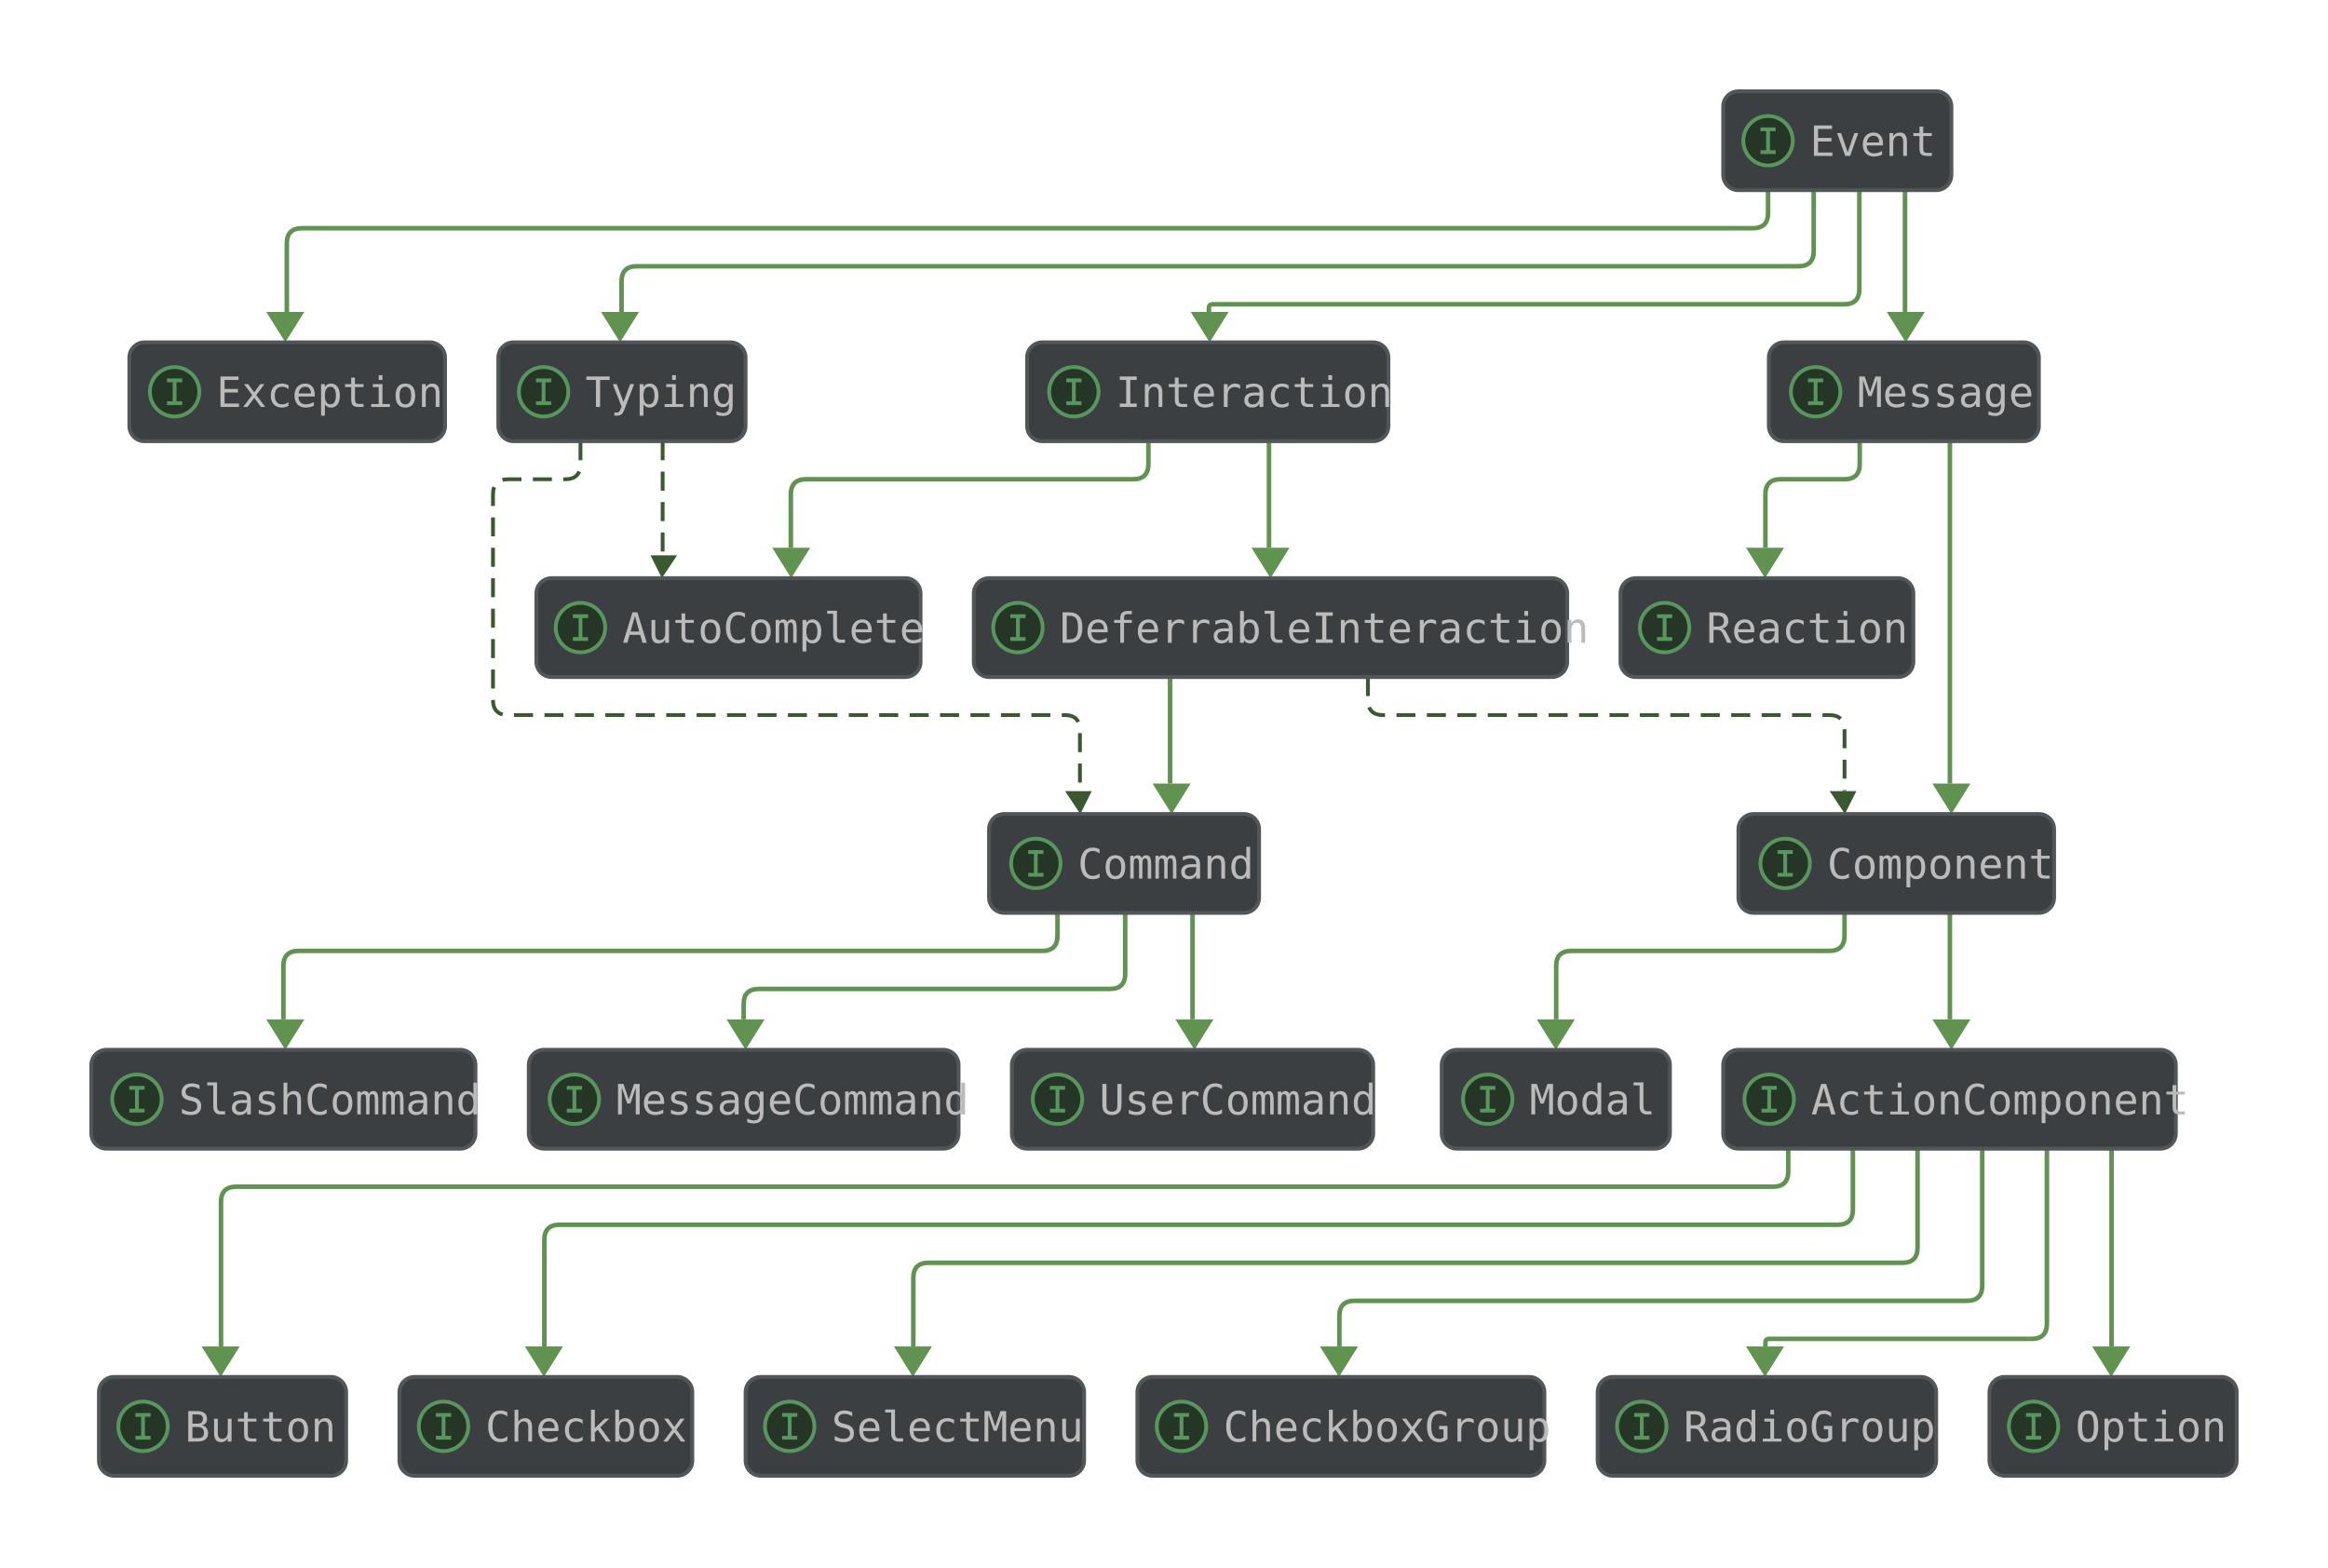
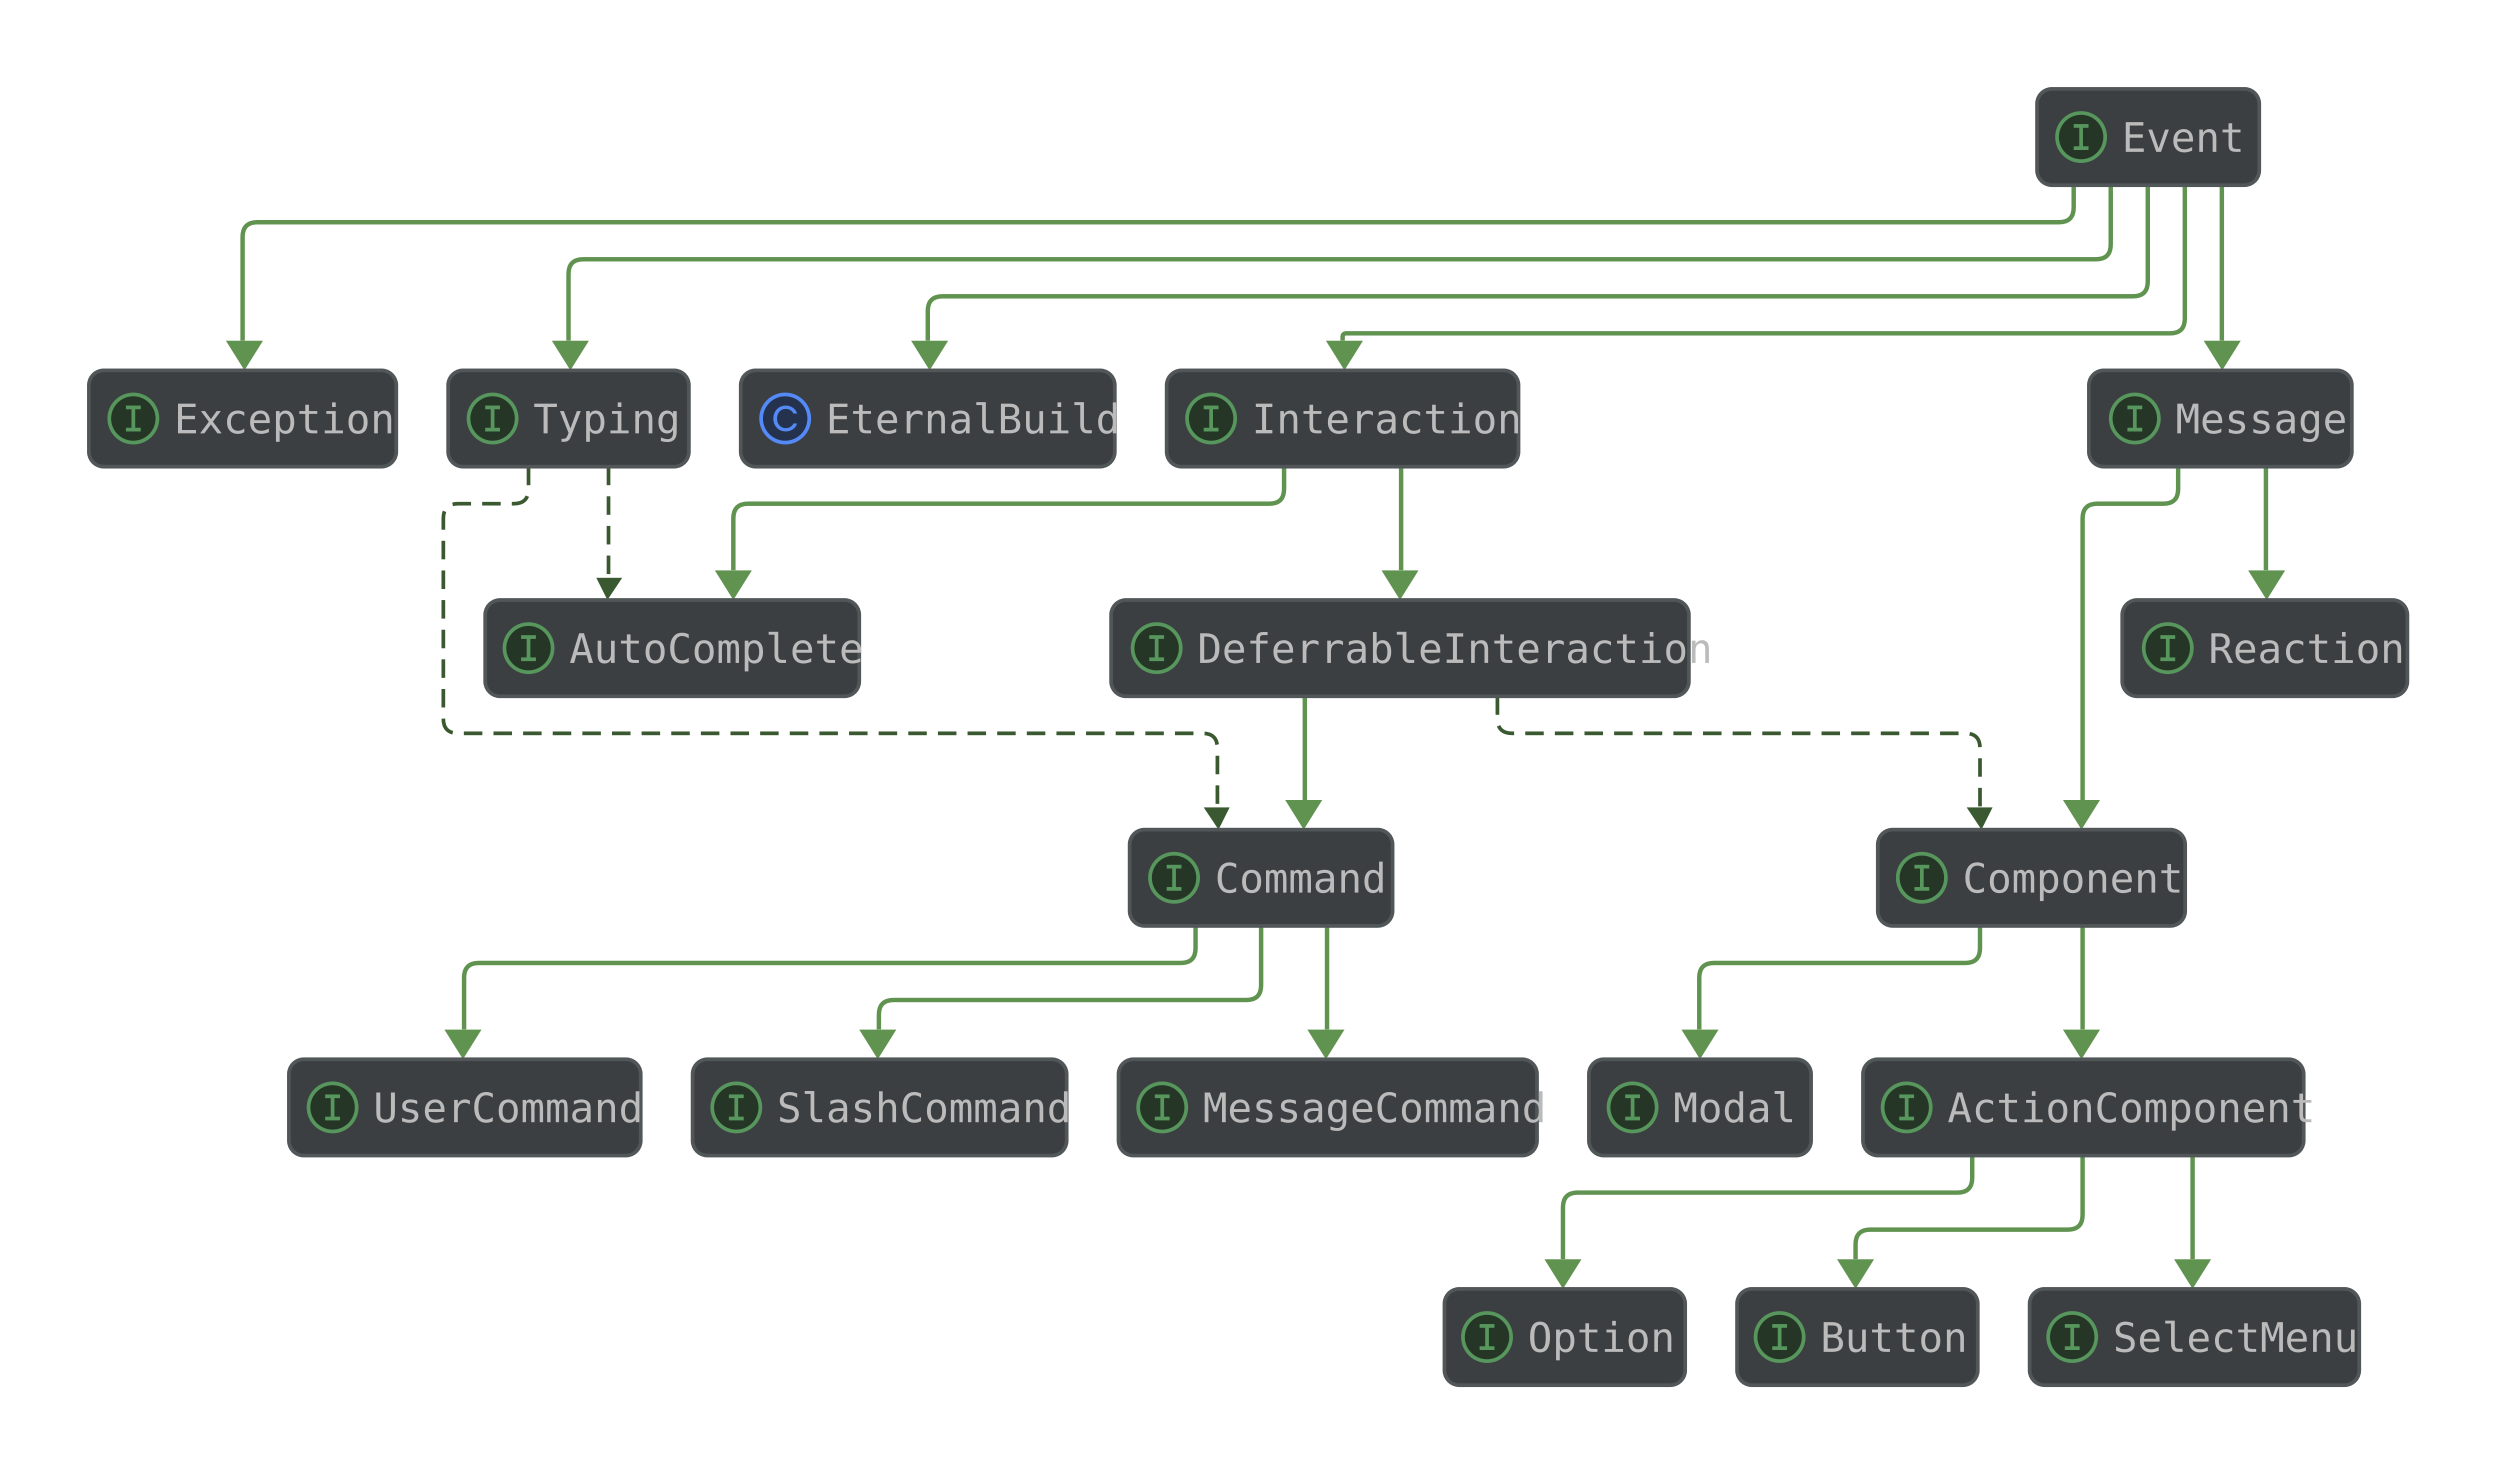
- <svg xmlns="http://www.w3.org/2000/svg" width="612" height="412" viewBox="0 0 612 412">
+ <svg xmlns="http://www.w3.org/2000/svg" width="675" height="398" viewBox="0 0 675 398">
  <style>
    .box { fill: #3C3F41; stroke: #515658; stroke-width: 1; }
    .lbl { font-family: Consolas, monospace; font-size: 11px; fill: #BBBBBB; }
    .e   { stroke: #609350; stroke-width: 1.2; fill: none; }
    .d   { stroke: #3A5930; stroke-width: 1; fill: none; stroke-dasharray: 5,3; }
    .da  { stroke: #3A5930; stroke-width: 1; fill: none; }
    .sa  { stroke: #609350; stroke-width: 1.2; fill: none; }
  </style>
-   <path class="d" d="M174.2,116.0 L174.2,146.0" />
-   <polygon points="171,146 178,146 174,152" fill="#3A5930" />
-   <path class="d" d="M359.6,178.0 L359.6,184.0 Q359.6,188.0 363.6,188.0 L480.9,188.0 Q484.9,188.0 484.9,192.0 L484.9,208.0" />
-   <polygon points="481,208 488,208 485,214" fill="#3A5930" />
-   <path class="d" d="M152.6,116.0 L152.6,122.0 Q152.6,126.0 148.6,126.0 L133.6,126.0 Q129.6,126.0 129.6,130.0 L129.6,184.0 Q129.6,188.0 133.6,188.0 L279.9,188.0 Q283.9,188.0 283.9,192.0 L283.9,208.0" />
-   <polygon points="280,208 287,208 284,214" fill="#3A5930" />
-   <path class="e" d="M301.9,116.0 L301.9,122.0 Q301.9,126.0 297.9,126.0 L211.9,126.0 Q207.9,126.0 207.9,130.0 L207.9,144.0" />
-   <polygon points="203,144 213,144 208,152" fill="#609350" />
-   <path class="e" d="M538.1,302.0 L538.1,348.0 Q538.1,352.0 534.1,352.0 L465.1,352.0 Q464.1,352.0 464.1,353.0 L464.1,354.0" />
-   <polygon points="459,354 469,354 464,362" fill="#609350" />
-   <path class="e" d="M333.6,116.0 L333.6,144.0" />
-   <polygon points="329,144 339,144 334,152" fill="#609350" />
-   <path class="e" d="M555.1,302.0 L555.1,354.0" />
-   <polygon points="550,354 560,354 555,362" fill="#609350" />
-   <path class="e" d="M278.0,240.0 L278.0,246.0 Q278.0,250.0 274.0,250.0 L78.5,250.0 Q74.5,250.0 74.5,254.0 L74.5,268.0" />
-   <polygon points="70,268 80,268 75,276" fill="#609350" />
-   <path class="e" d="M470.1,302.0 L470.1,308.0 Q470.1,312.0 466.1,312.0 L62.1,312.0 Q58.1,312.0 58.1,316.0 L58.1,354.0" />
-   <polygon points="53,354 63,354 58,362" fill="#609350" />
-   <path class="e" d="M512.6,240.0 L512.6,268.0" />
-   <polygon points="508,268 518,268 513,276" fill="#609350" />
-   <path class="e" d="M487.1,302.0 L487.1,318.0 Q487.1,322.0 483.1,322.0 L147.1,322.0 Q143.1,322.0 143.1,326.0 L143.1,354.0" />
-   <polygon points="138,354 148,354 143,362" fill="#609350" />
-   <path class="e" d="M512.6,116.0 L512.6,206.0" />
-   <polygon points="508,206 518,206 513,214" fill="#609350" />
-   <path class="e" d="M484.9,240.0 L484.9,246.0 Q484.9,250.0 480.9,250.0 L413.1,250.0 Q409.1,250.0 409.1,254.0 L409.1,268.0" />
-   <polygon points="404,268 414,268 409,276" fill="#609350" />
-   <path class="e" d="M307.6,178.0 L307.6,206.0" />
-   <polygon points="303,206 313,206 308,214" fill="#609350" />
-   <path class="e" d="M295.8,240.0 L295.8,256.0 Q295.8,260.0 291.8,260.0 L199.5,260.0 Q195.5,260.0 195.5,264.0 L195.5,268.0" />
-   <polygon points="191,268 201,268 196,276" fill="#609350" />
-   <path class="e" d="M504.1,302.0 L504.1,328.0 Q504.1,332.0 500.1,332.0 L244.1,332.0 Q240.1,332.0 240.1,336.0 L240.1,354.0" />
-   <polygon points="235,354 245,354 240,362" fill="#609350" />
-   <path class="e" d="M521.1,302.0 L521.1,338.0 Q521.1,342.0 517.1,342.0 L356.1,342.0 Q352.1,342.0 352.1,346.0 L352.1,354.0" />
-   <polygon points="347,354 357,354 352,362" fill="#609350" />
-   <path class="e" d="M476.8,50.0 L476.8,66.0 Q476.8,70.0 472.8,70.0 L167.4,70.0 Q163.4,70.0 163.4,74.0 L163.4,82.0" />
-   <polygon points="158,82 168,82 163,90" fill="#609350" />
-   <path class="e" d="M500.8,50.0 L500.8,82.0" />
-   <polygon points="496,82 506,82 501,90" fill="#609350" />
-   <path class="e" d="M464.8,50.0 L464.8,56.0 Q464.8,60.0 460.8,60.0 L79.4,60.0 Q75.4,60.0 75.4,64.0 L75.4,82.0" />
-   <polygon points="70,82 80,82 75,90" fill="#609350" />
-   <path class="e" d="M488.8,50.0 L488.8,76.0 Q488.8,80.0 484.8,80.0 L318.8,80.0 Q317.8,80.0 317.8,81.0 L317.8,82.0" />
-   <polygon points="313,82 323,82 318,90" fill="#609350" />
-   <path class="e" d="M313.5,240.0 L313.5,268.0" />
-   <polygon points="309,268 319,268 314,276" fill="#609350" />
-   <path class="e" d="M488.9,116.0 L488.9,122.0 Q488.9,126.0 484.9,126.0 L468.1,126.0 Q464.1,126.0 464.1,130.0 L464.1,144.0" />
-   <polygon points="459,144 469,144 464,152" fill="#609350" />
-   <rect class="box" x="453" y="24" width="60" height="26" rx="4" ry="4" />
-   <g transform="translate(456.8,29.0)">
+   <path class="d" d="M404.3,188.0 L404.3,194.0 Q404.3,198.0 408.3,198.0 L530.6,198.0 Q534.6,198.0 534.6,202.0 L534.6,218.0" />
+   <polygon points="531,218 538,218 535,224" fill="#3A5930" />
+   <path class="d" d="M164.3,126.0 L164.3,156.0" />
+   <polygon points="161,156 168,156 164,162" fill="#3A5930" />
+   <path class="d" d="M142.7,126.0 L142.7,132.0 Q142.7,136.0 138.7,136.0 L123.7,136.0 Q119.7,136.0 119.7,140.0 L119.7,194.0 Q119.7,198.0 123.7,198.0 L324.7,198.0 Q328.7,198.0 328.7,202.0 L328.7,218.0" />
+   <polygon points="325,218 332,218 329,224" fill="#3A5930" />
+   <path class="e" d="M599.9,50.0 L599.9,92.0" />
+   <polygon points="595,92 605,92 600,100" fill="#609350" />
+   <path class="e" d="M559.9,50.0 L559.9,56.0 Q559.9,60.0 555.9,60.0 L69.5,60.0 Q65.5,60.0 65.5,64.0 L65.5,92.0" />
+   <polygon points="61,92 71,92 66,100" fill="#609350" />
+   <path class="e" d="M589.9,50.0 L589.9,86.0 Q589.9,90.0 585.9,90.0 L363.5,90.0 Q362.5,90.0 362.5,91.0 L362.5,92.0" />
+   <polygon points="358,92 368,92 363,100" fill="#609350" />
+   <path class="e" d="M569.9,50.0 L569.9,66.0 Q569.9,70.0 565.9,70.0 L157.5,70.0 Q153.5,70.0 153.5,74.0 L153.5,92.0" />
+   <polygon points="149,92 159,92 154,100" fill="#609350" />
+   <path class="e" d="M592.0,312.0 L592.0,340.0" />
+   <polygon points="587,340 597,340 592,348" fill="#609350" />
+   <path class="e" d="M378.3,126.0 L378.3,154.0" />
+   <polygon points="373,154 383,154 378,162" fill="#609350" />
+   <path class="e" d="M588.1,126.0 L588.1,132.0 Q588.1,136.0 584.1,136.0 L566.3,136.0 Q562.3,136.0 562.3,140.0 L562.3,216.0" />
+   <polygon points="557,216 567,216 562,224" fill="#609350" />
+   <path class="e" d="M346.7,126.0 L346.7,132.0 Q346.7,136.0 342.7,136.0 L202.0,136.0 Q198.0,136.0 198.0,140.0 L198.0,154.0" />
+   <polygon points="193,154 203,154 198,162" fill="#609350" />
+   <path class="e" d="M562.3,312.0 L562.3,328.0 Q562.3,332.0 558.3,332.0 L505.0,332.0 Q501.0,332.0 501.0,336.0 L501.0,340.0" />
+   <polygon points="496,340 506,340 501,348" fill="#609350" />
+   <path class="e" d="M340.5,250.0 L340.5,266.0 Q340.5,270.0 336.5,270.0 L241.3,270.0 Q237.3,270.0 237.3,274.0 L237.3,278.0" />
+   <polygon points="232,278 242,278 237,286" fill="#609350" />
+   <path class="e" d="M352.3,188.0 L352.3,216.0" />
+   <polygon points="347,216 357,216 352,224" fill="#609350" />
+   <path class="e" d="M534.6,250.0 L534.6,256.0 Q534.6,260.0 530.6,260.0 L462.8,260.0 Q458.8,260.0 458.8,264.0 L458.8,278.0" />
+   <polygon points="454,278 464,278 459,286" fill="#609350" />
+   <path class="e" d="M358.3,250.0 L358.3,278.0" />
+   <polygon points="353,278 363,278 358,286" fill="#609350" />
+   <path class="e" d="M532.5,312.0 L532.5,318.0 Q532.5,322.0 528.5,322.0 L426.0,322.0 Q422.0,322.0 422.0,326.0 L422.0,340.0" />
+   <polygon points="417,340 427,340 422,348" fill="#609350" />
+   <path class="e" d="M322.8,250.0 L322.8,256.0 Q322.8,260.0 318.8,260.0 L129.3,260.0 Q125.3,260.0 125.3,264.0 L125.3,278.0" />
+   <polygon points="120,278 130,278 125,286" fill="#609350" />
+   <path class="e" d="M611.8,126.0 L611.8,154.0" />
+   <polygon points="607,154 617,154 612,162" fill="#609350" />
+   <path class="e" d="M562.3,250.0 L562.3,278.0" />
+   <polygon points="557,278 567,278 562,286" fill="#609350" />
+   <path class="e" d="M579.9,50.0 L579.9,76.0 Q579.9,80.0 575.9,80.0 L254.5,80.0 Q250.5,80.0 250.5,84.0 L250.5,92.0" />
+   <polygon points="246,92 256,92 251,100" fill="#609350" />
+   <rect class="box" x="550" y="24" width="60" height="26" rx="4" ry="4" />
+   <g transform="translate(553.9,29.0)">
    <circle cx="8" cy="8" r="6.5" fill="#253627" stroke="#57965C" />
    <path fill-rule="evenodd" clip-rule="evenodd" d="M10 4.5V5.5L8.5 5.5V10.5H10V11.5L8.5 11.5H7.5L6 11.5V10.5H7.5V5.5L6 5.5V4.5H7.5H8.5H10Z" fill="#57965C" />
  </g>
-   <text class="lbl" x="475.8" y="41.0">Event</text>
-   <rect class="box" x="141" y="152" width="101" height="26" rx="4" ry="4" />
-   <g transform="translate(144.6,157.0)">
+   <text class="lbl" x="572.9" y="41.0">Event</text>
+   <rect class="box" x="564" y="100" width="71" height="26" rx="4" ry="4" />
+   <g transform="translate(568.4,105.0)">
    <circle cx="8" cy="8" r="6.5" fill="#253627" stroke="#57965C" />
    <path fill-rule="evenodd" clip-rule="evenodd" d="M10 4.5V5.5L8.5 5.5V10.5H10V11.5L8.5 11.5H7.5L6 11.5V10.5H7.5V5.5L6 5.5V4.5H7.5H8.5H10Z" fill="#57965C" />
  </g>
-   <text class="lbl" x="163.6" y="169.0">AutoComplete</text>
-   <rect class="box" x="420" y="362" width="89" height="26" rx="4" ry="4" />
-   <g transform="translate(423.6,367.0)">
+   <text class="lbl" x="587.4" y="117.0">Message</text>
+   <rect class="box" x="24" y="100" width="83" height="26" rx="4" ry="4" />
+   <g transform="translate(28.0,105.0)">
    <circle cx="8" cy="8" r="6.5" fill="#253627" stroke="#57965C" />
    <path fill-rule="evenodd" clip-rule="evenodd" d="M10 4.5V5.5L8.5 5.5V10.5H10V11.5L8.5 11.5H7.5L6 11.5V10.5H7.5V5.5L6 5.5V4.5H7.5H8.5H10Z" fill="#57965C" />
  </g>
-   <text class="lbl" x="442.6" y="379.0">RadioGroup</text>
-   <rect class="box" x="256" y="152" width="156" height="26" rx="4" ry="4" />
-   <g transform="translate(259.6,157.0)">
+   <text class="lbl" x="47.0" y="117.0">Exception</text>
+   <rect class="box" x="315" y="100" width="95" height="26" rx="4" ry="4" />
+   <g transform="translate(319.0,105.0)">
    <circle cx="8" cy="8" r="6.5" fill="#253627" stroke="#57965C" />
    <path fill-rule="evenodd" clip-rule="evenodd" d="M10 4.5V5.5L8.5 5.5V10.5H10V11.5L8.5 11.5H7.5L6 11.5V10.5H7.5V5.5L6 5.5V4.5H7.5H8.5H10Z" fill="#57965C" />
  </g>
-   <text class="lbl" x="278.6" y="169.0">DeferrableInteraction</text>
-   <rect class="box" x="523" y="362" width="65" height="26" rx="4" ry="4" />
-   <g transform="translate(526.6,367.0)">
+   <text class="lbl" x="338.0" y="117.0">Interaction</text>
+   <rect class="box" x="121" y="100" width="65" height="26" rx="4" ry="4" />
+   <g transform="translate(125.0,105.0)">
    <circle cx="8" cy="8" r="6.5" fill="#253627" stroke="#57965C" />
    <path fill-rule="evenodd" clip-rule="evenodd" d="M10 4.5V5.5L8.5 5.5V10.5H10V11.5L8.5 11.5H7.5L6 11.5V10.5H7.5V5.5L6 5.5V4.5H7.5H8.5H10Z" fill="#57965C" />
  </g>
-   <text class="lbl" x="545.6" y="379.0">Option</text>
-   <rect class="box" x="24" y="276" width="101" height="26" rx="4" ry="4" />
-   <g transform="translate(28.0,281.0)">
+   <text class="lbl" x="144.0" y="117.0">Typing</text>
+   <rect class="box" x="548" y="348" width="89" height="26" rx="4" ry="4" />
+   <g transform="translate(551.5,353.0)">
    <circle cx="8" cy="8" r="6.5" fill="#253627" stroke="#57965C" />
    <path fill-rule="evenodd" clip-rule="evenodd" d="M10 4.5V5.5L8.5 5.5V10.5H10V11.5L8.5 11.5H7.5L6 11.5V10.5H7.5V5.5L6 5.5V4.5H7.5H8.5H10Z" fill="#57965C" />
  </g>
-   <text class="lbl" x="47.0" y="293.0">SlashCommand</text>
-   <rect class="box" x="26" y="362" width="65" height="26" rx="4" ry="4" />
-   <g transform="translate(29.6,367.0)">
+   <text class="lbl" x="570.5" y="365.0">SelectMenu</text>
+   <rect class="box" x="300" y="162" width="156" height="26" rx="4" ry="4" />
+   <g transform="translate(304.3,167.0)">
    <circle cx="8" cy="8" r="6.5" fill="#253627" stroke="#57965C" />
    <path fill-rule="evenodd" clip-rule="evenodd" d="M10 4.5V5.5L8.5 5.5V10.5H10V11.5L8.5 11.5H7.5L6 11.5V10.5H7.5V5.5L6 5.5V4.5H7.5H8.5H10Z" fill="#57965C" />
  </g>
-   <text class="lbl" x="48.6" y="379.0">Button</text>
-   <rect class="box" x="453" y="276" width="119" height="26" rx="4" ry="4" />
-   <g transform="translate(457.1,281.0)">
+   <text class="lbl" x="323.3" y="179.0">DeferrableInteraction</text>
+   <rect class="box" x="507" y="224" width="83" height="26" rx="4" ry="4" />
+   <g transform="translate(510.9,229.0)">
    <circle cx="8" cy="8" r="6.5" fill="#253627" stroke="#57965C" />
    <path fill-rule="evenodd" clip-rule="evenodd" d="M10 4.5V5.5L8.5 5.5V10.5H10V11.5L8.5 11.5H7.5L6 11.5V10.5H7.5V5.5L6 5.5V4.5H7.5H8.5H10Z" fill="#57965C" />
  </g>
-   <text class="lbl" x="476.1" y="293.0">ActionComponent</text>
-   <rect class="box" x="105" y="362" width="77" height="26" rx="4" ry="4" />
-   <g transform="translate(108.6,367.0)">
+   <text class="lbl" x="529.9" y="241.0">Component</text>
+   <rect class="box" x="131" y="162" width="101" height="26" rx="4" ry="4" />
+   <g transform="translate(134.7,167.0)">
    <circle cx="8" cy="8" r="6.5" fill="#253627" stroke="#57965C" />
    <path fill-rule="evenodd" clip-rule="evenodd" d="M10 4.5V5.5L8.5 5.5V10.5H10V11.5L8.5 11.5H7.5L6 11.5V10.5H7.5V5.5L6 5.5V4.5H7.5H8.5H10Z" fill="#57965C" />
  </g>
-   <text class="lbl" x="127.6" y="379.0">Checkbox</text>
-   <rect class="box" x="457" y="214" width="83" height="26" rx="4" ry="4" />
-   <g transform="translate(461.3,219.0)">
+   <text class="lbl" x="153.7" y="179.0">AutoComplete</text>
+   <rect class="box" x="469" y="348" width="65" height="26" rx="4" ry="4" />
+   <g transform="translate(472.5,353.0)">
    <circle cx="8" cy="8" r="6.5" fill="#253627" stroke="#57965C" />
    <path fill-rule="evenodd" clip-rule="evenodd" d="M10 4.5V5.5L8.5 5.5V10.5H10V11.5L8.5 11.5H7.5L6 11.5V10.5H7.5V5.5L6 5.5V4.5H7.5H8.5H10Z" fill="#57965C" />
  </g>
-   <text class="lbl" x="480.3" y="231.0">Component</text>
-   <rect class="box" x="379" y="276" width="60" height="26" rx="4" ry="4" />
-   <g transform="translate(383.1,281.0)">
+   <text class="lbl" x="491.5" y="365.0">Button</text>
+   <rect class="box" x="187" y="286" width="101" height="26" rx="4" ry="4" />
+   <g transform="translate(190.8,291.0)">
    <circle cx="8" cy="8" r="6.5" fill="#253627" stroke="#57965C" />
    <path fill-rule="evenodd" clip-rule="evenodd" d="M10 4.5V5.5L8.5 5.5V10.5H10V11.5L8.5 11.5H7.5L6 11.5V10.5H7.5V5.5L6 5.5V4.5H7.5H8.5H10Z" fill="#57965C" />
  </g>
-   <text class="lbl" x="402.1" y="293.0">Modal</text>
-   <rect class="box" x="260" y="214" width="71" height="26" rx="4" ry="4" />
-   <g transform="translate(264.3,219.0)">
+   <text class="lbl" x="209.8" y="303.0">SlashCommand</text>
+   <rect class="box" x="305" y="224" width="71" height="26" rx="4" ry="4" />
+   <g transform="translate(309.0,229.0)">
    <circle cx="8" cy="8" r="6.5" fill="#253627" stroke="#57965C" />
    <path fill-rule="evenodd" clip-rule="evenodd" d="M10 4.5V5.5L8.5 5.5V10.5H10V11.5L8.5 11.5H7.5L6 11.5V10.5H7.5V5.5L6 5.5V4.5H7.5H8.5H10Z" fill="#57965C" />
  </g>
-   <text class="lbl" x="283.3" y="231.0">Command</text>
-   <rect class="box" x="139" y="276" width="113" height="26" rx="4" ry="4" />
-   <g transform="translate(143.0,281.0)">
+   <text class="lbl" x="328.0" y="241.0">Command</text>
+   <rect class="box" x="429" y="286" width="60" height="26" rx="4" ry="4" />
+   <g transform="translate(432.8,291.0)">
    <circle cx="8" cy="8" r="6.5" fill="#253627" stroke="#57965C" />
    <path fill-rule="evenodd" clip-rule="evenodd" d="M10 4.5V5.5L8.5 5.5V10.5H10V11.5L8.5 11.5H7.5L6 11.5V10.5H7.5V5.5L6 5.5V4.5H7.5H8.5H10Z" fill="#57965C" />
  </g>
-   <text class="lbl" x="162.0" y="293.0">MessageCommand</text>
-   <rect class="box" x="196" y="362" width="89" height="26" rx="4" ry="4" />
-   <g transform="translate(199.6,367.0)">
+   <text class="lbl" x="451.8" y="303.0">Modal</text>
+   <rect class="box" x="302" y="286" width="113" height="26" rx="4" ry="4" />
+   <g transform="translate(305.8,291.0)">
    <circle cx="8" cy="8" r="6.5" fill="#253627" stroke="#57965C" />
    <path fill-rule="evenodd" clip-rule="evenodd" d="M10 4.5V5.5L8.5 5.5V10.5H10V11.5L8.5 11.5H7.5L6 11.5V10.5H7.5V5.5L6 5.5V4.5H7.5H8.5H10Z" fill="#57965C" />
  </g>
-   <text class="lbl" x="218.6" y="379.0">SelectMenu</text>
-   <rect class="box" x="299" y="362" width="107" height="26" rx="4" ry="4" />
-   <g transform="translate(302.6,367.0)">
+   <text class="lbl" x="324.8" y="303.0">MessageCommand</text>
+   <rect class="box" x="390" y="348" width="65" height="26" rx="4" ry="4" />
+   <g transform="translate(393.5,353.0)">
    <circle cx="8" cy="8" r="6.5" fill="#253627" stroke="#57965C" />
    <path fill-rule="evenodd" clip-rule="evenodd" d="M10 4.5V5.5L8.5 5.5V10.5H10V11.5L8.5 11.5H7.5L6 11.5V10.5H7.5V5.5L6 5.5V4.5H7.5H8.5H10Z" fill="#57965C" />
  </g>
-   <text class="lbl" x="321.6" y="379.0">CheckboxGroup</text>
-   <rect class="box" x="131" y="90" width="65" height="26" rx="4" ry="4" />
-   <g transform="translate(134.9,95.0)">
+   <text class="lbl" x="412.5" y="365.0">Option</text>
+   <rect class="box" x="78" y="286" width="95" height="26" rx="4" ry="4" />
+   <g transform="translate(81.8,291.0)">
    <circle cx="8" cy="8" r="6.5" fill="#253627" stroke="#57965C" />
    <path fill-rule="evenodd" clip-rule="evenodd" d="M10 4.5V5.5L8.5 5.5V10.5H10V11.5L8.5 11.5H7.5L6 11.5V10.5H7.5V5.5L6 5.5V4.5H7.5H8.5H10Z" fill="#57965C" />
  </g>
-   <text class="lbl" x="153.9" y="107.0">Typing</text>
-   <rect class="box" x="465" y="90" width="71" height="26" rx="4" ry="4" />
-   <g transform="translate(469.3,95.0)">
+   <text class="lbl" x="100.8" y="303.0">UserCommand</text>
+   <rect class="box" x="573" y="162" width="77" height="26" rx="4" ry="4" />
+   <g transform="translate(577.3,167.0)">
    <circle cx="8" cy="8" r="6.5" fill="#253627" stroke="#57965C" />
    <path fill-rule="evenodd" clip-rule="evenodd" d="M10 4.5V5.5L8.5 5.5V10.5H10V11.5L8.5 11.5H7.5L6 11.5V10.5H7.5V5.5L6 5.5V4.5H7.5H8.5H10Z" fill="#57965C" />
  </g>
-   <text class="lbl" x="488.3" y="107.0">Message</text>
-   <rect class="box" x="34" y="90" width="83" height="26" rx="4" ry="4" />
-   <g transform="translate(37.9,95.0)">
+   <text class="lbl" x="596.3" y="179.0">Reaction</text>
+   <rect class="box" x="503" y="286" width="119" height="26" rx="4" ry="4" />
+   <g transform="translate(506.8,291.0)">
    <circle cx="8" cy="8" r="6.5" fill="#253627" stroke="#57965C" />
    <path fill-rule="evenodd" clip-rule="evenodd" d="M10 4.5V5.5L8.5 5.5V10.5H10V11.5L8.5 11.5H7.5L6 11.5V10.5H7.5V5.5L6 5.5V4.5H7.5H8.5H10Z" fill="#57965C" />
  </g>
-   <text class="lbl" x="56.9" y="107.0">Exception</text>
-   <rect class="box" x="270" y="90" width="95" height="26" rx="4" ry="4" />
-   <g transform="translate(274.3,95.0)">
-     <circle cx="8" cy="8" r="6.5" fill="#253627" stroke="#57965C" />
-     <path fill-rule="evenodd" clip-rule="evenodd" d="M10 4.5V5.5L8.5 5.5V10.5H10V11.5L8.5 11.5H7.5L6 11.5V10.5H7.5V5.5L6 5.5V4.5H7.5H8.5H10Z" fill="#57965C" />
+   <text class="lbl" x="525.8" y="303.0">ActionComponent</text>
+   <rect class="box" x="200" y="100" width="101" height="26" rx="4" ry="4" />
+   <g transform="translate(204.0,105.0)">
+     <circle cx="8" cy="8" r="6.5" fill="#25324D" stroke="#548AF7" />
+     <path d="M8.133 11.5C9.612 11.5 10.884 10.611 11.208 9.339H10.221C9.902 10.074 9.119 10.606 8.133 10.606C6.779 10.606 5.803 9.518 5.803 8C5.803 6.482 6.779 5.394 8.133 5.394C9.119 5.394 9.902 5.926 10.221 6.661H11.208C10.884 5.39 9.612 4.5 8.133 4.5C6.219 4.5 4.792 5.994 4.792 8C4.792 10.006 6.219 11.5 8.133 11.5Z" fill="#548AF7" />
  </g>
-   <text class="lbl" x="293.3" y="107.0">Interaction</text>
-   <rect class="box" x="266" y="276" width="95" height="26" rx="4" ry="4" />
-   <g transform="translate(270.0,281.0)">
-     <circle cx="8" cy="8" r="6.5" fill="#253627" stroke="#57965C" />
-     <path fill-rule="evenodd" clip-rule="evenodd" d="M10 4.5V5.5L8.5 5.5V10.5H10V11.5L8.5 11.5H7.5L6 11.5V10.5H7.5V5.5L6 5.5V4.5H7.5H8.5H10Z" fill="#57965C" />
-   </g>
-   <text class="lbl" x="289.0" y="293.0">UserCommand</text>
-   <rect class="box" x="426" y="152" width="77" height="26" rx="4" ry="4" />
-   <g transform="translate(429.6,157.0)">
-     <circle cx="8" cy="8" r="6.5" fill="#253627" stroke="#57965C" />
-     <path fill-rule="evenodd" clip-rule="evenodd" d="M10 4.5V5.5L8.5 5.5V10.5H10V11.5L8.5 11.5H7.5L6 11.5V10.5H7.5V5.5L6 5.5V4.5H7.5H8.5H10Z" fill="#57965C" />
-   </g>
-   <text class="lbl" x="448.6" y="169.0">Reaction</text>
+   <text class="lbl" x="223.0" y="117.0">EternalBuild</text>
</svg>
